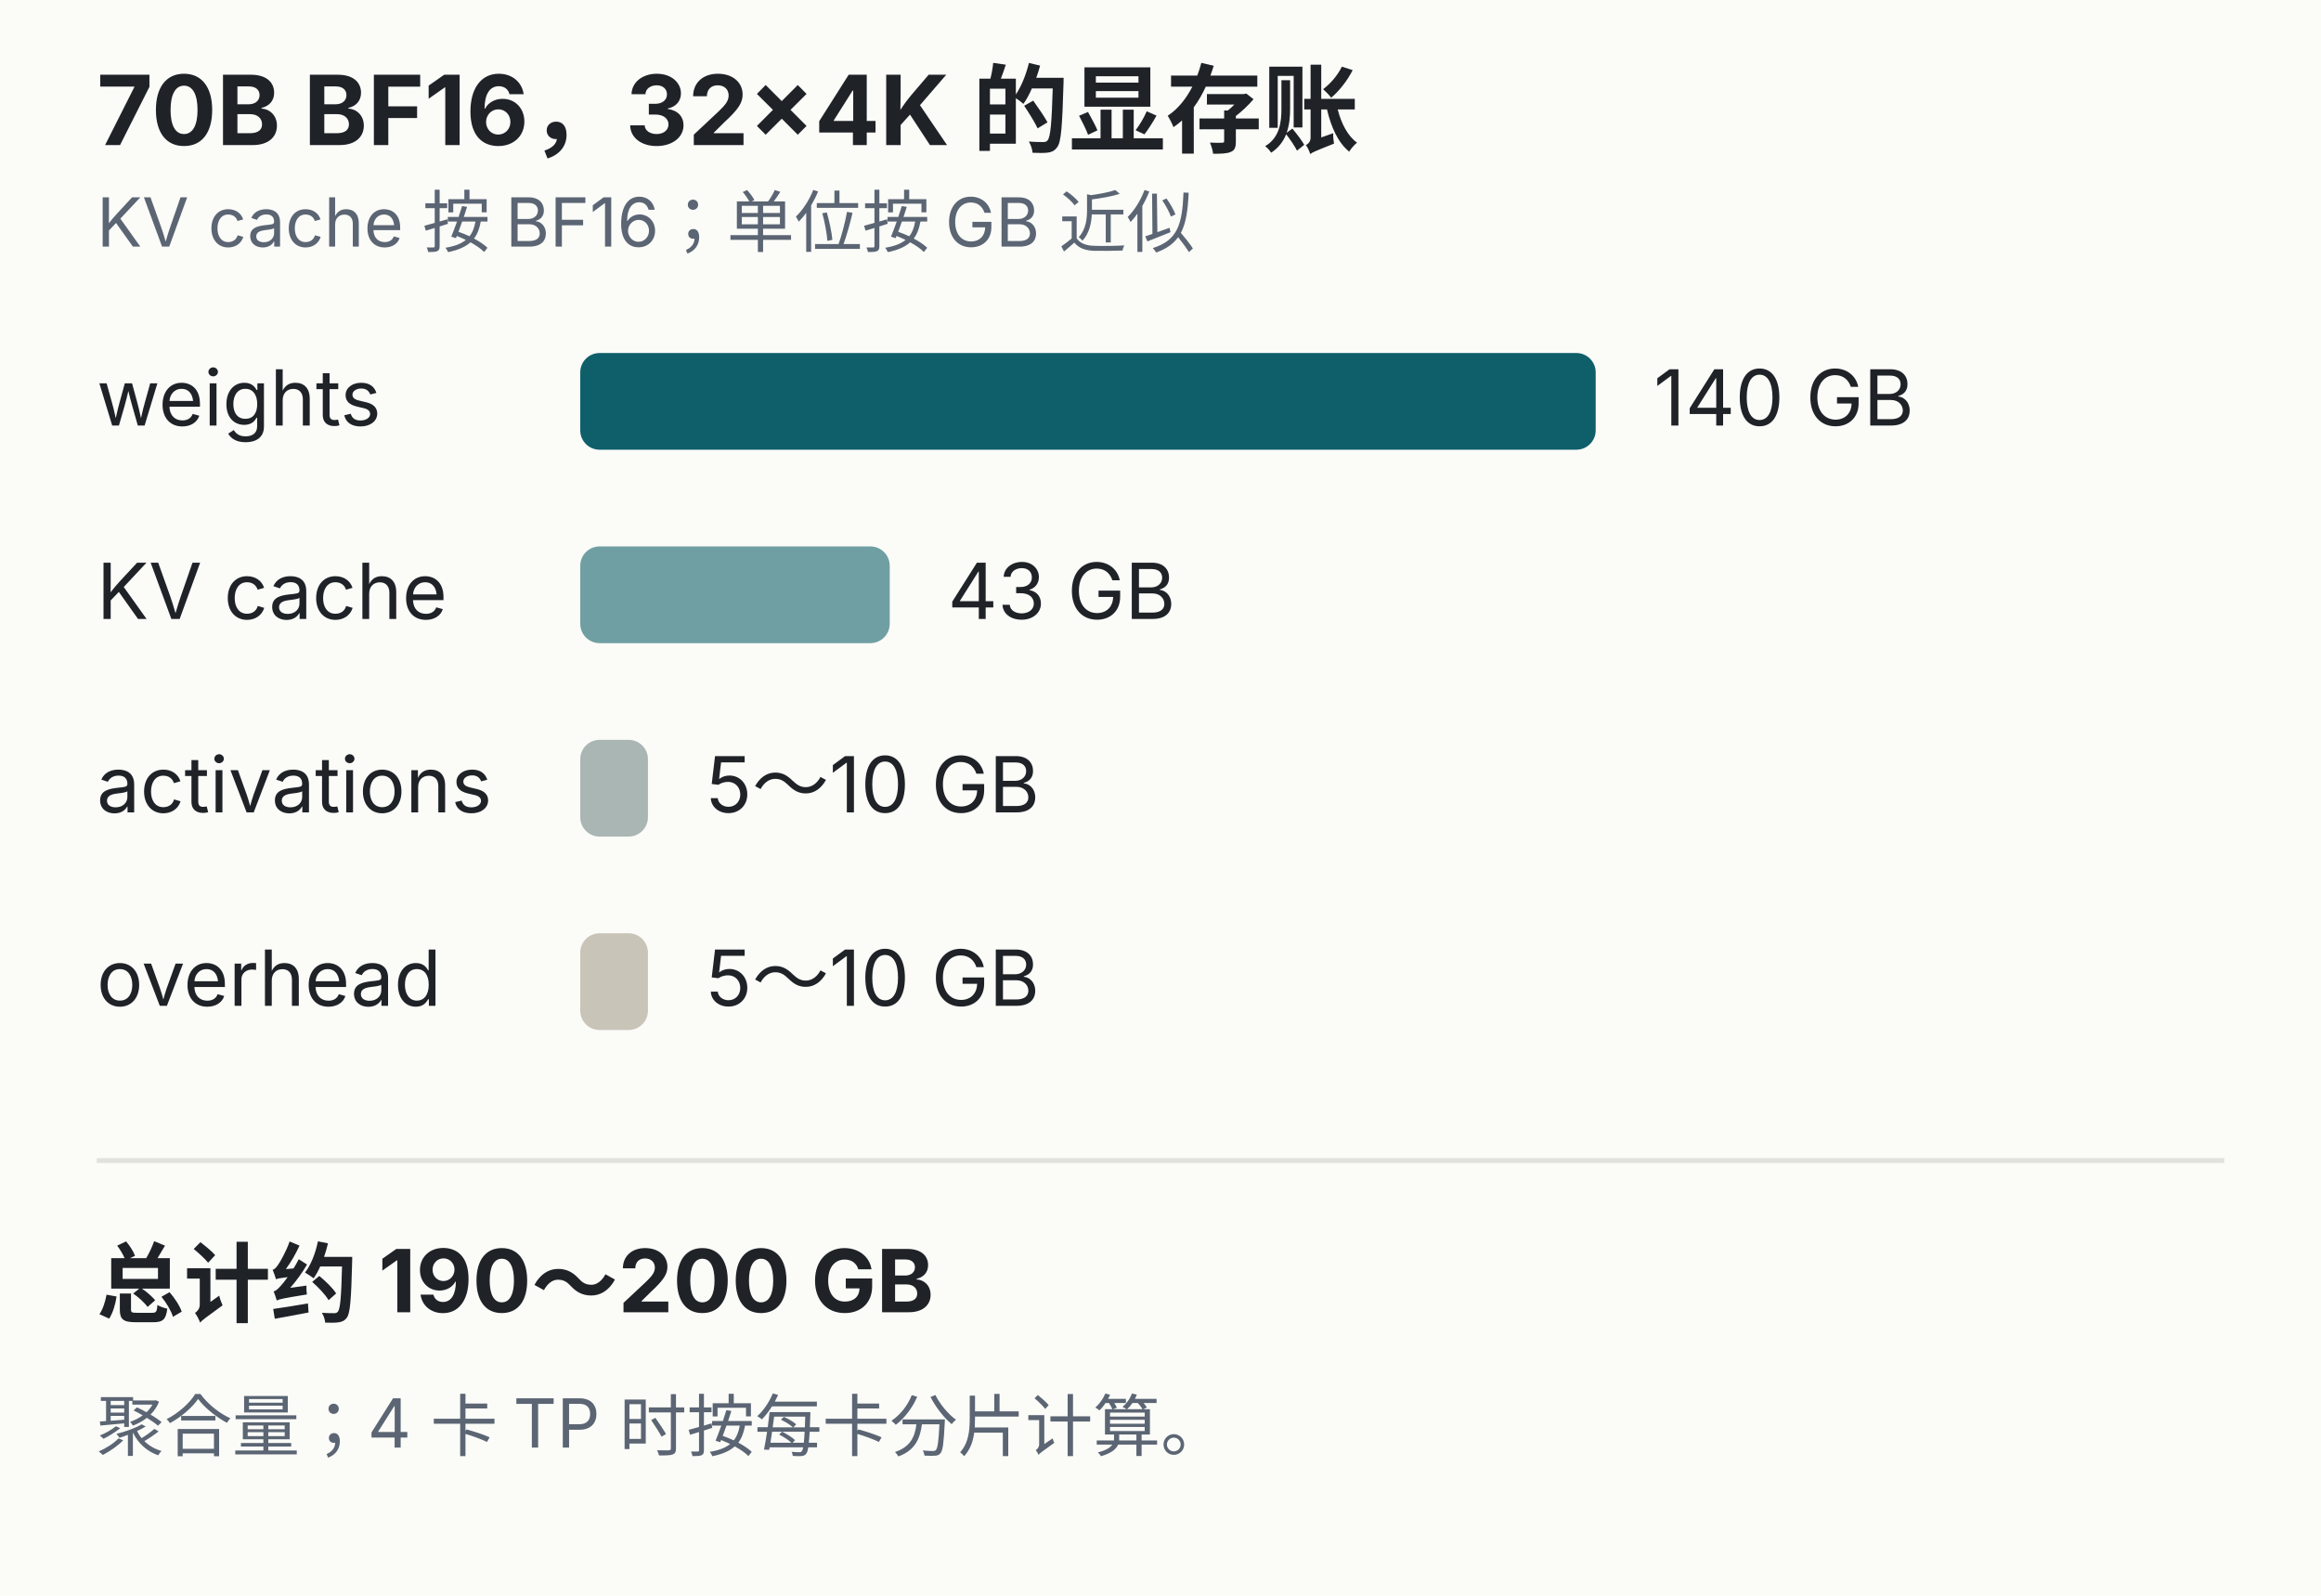
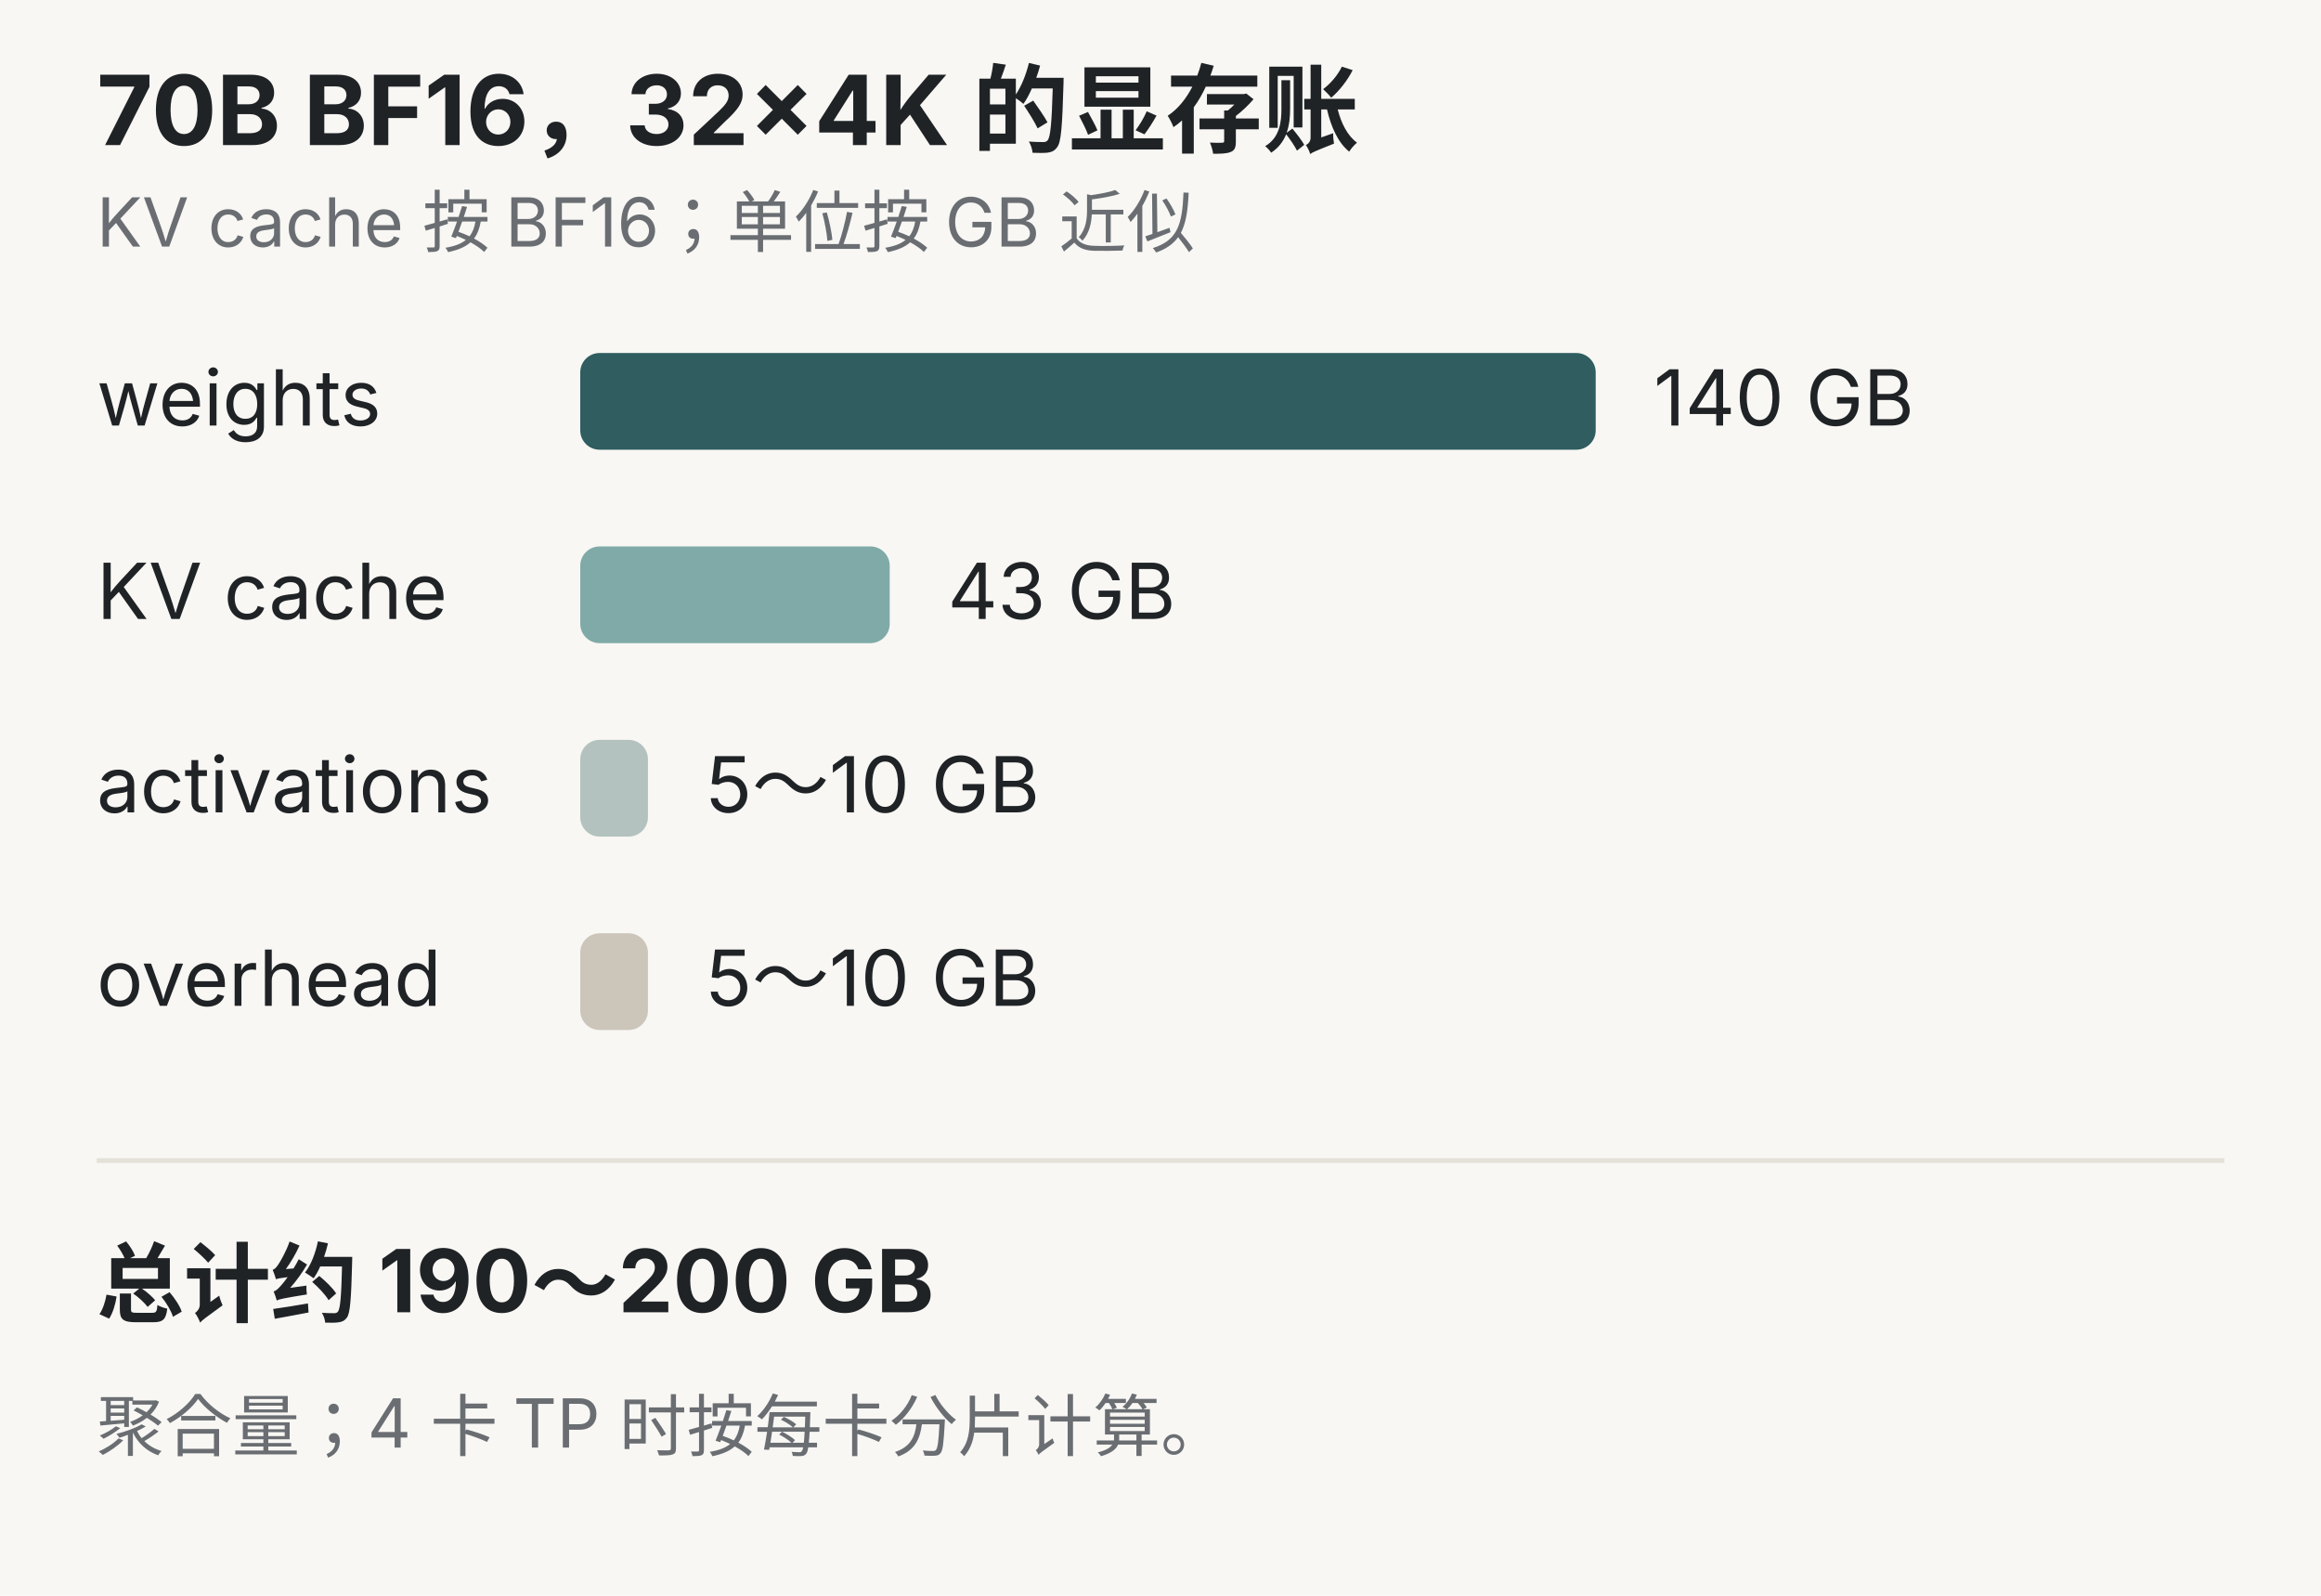
<svg xmlns="http://www.w3.org/2000/svg" viewBox="0 0 480 330" role="img" aria-labelledby="title desc">
-   <rect width="480" height="330" fill="#fbfbf8" />
-   <g font-family="-apple-system,BlinkMacSystemFont,PingFang SC,Microsoft YaHei,sans-serif" fill="#1f2328">
+   <rect width="480" height="330" fill="#f8f7f4" />
+   <g font-family="-apple-system,BlinkMacSystemFont,PingFang SC,Microsoft YaHei,sans-serif" fill="#202326">
    <text x="20" y="30" font-size="20" font-weight="700">70B BF16，32×4K 的显存账</text>
-     <text x="20" y="51" font-size="14" fill="#5b6573">KV cache 按 BF16；单位按 GB 近似</text>
+     <text x="20" y="51" font-size="14" fill="#6a6e72">KV cache 按 BF16；单位按 GB 近似</text>
    <text x="20" y="88" font-size="16">weights</text>
-     <rect x="120" y="73" width="210" height="20" rx="4" fill="#0f5f6b" />
+     <rect x="120" y="73" width="210" height="20" rx="4" fill="#2f5d60" />
    <text x="342" y="88" font-size="16">140 GB</text>
    <text x="20" y="128" font-size="16">KV cache</text>
-     <rect x="120" y="113" width="64" height="20" rx="4" fill="#6f9fa3" />
+     <rect x="120" y="113" width="64" height="20" rx="4" fill="#7faaa7" />
    <text x="196" y="128" font-size="16">43 GB</text>
    <text x="20" y="168" font-size="16">activations</text>
-     <rect x="120" y="153" width="14" height="20" rx="4" fill="#a9b6b4" />
+     <rect x="120" y="153" width="14" height="20" rx="4" fill="#b3c2bf" />
    <text x="146" y="168" font-size="16">5～10 GB</text>
    <text x="20" y="208" font-size="16">overhead</text>
-     <rect x="120" y="193" width="14" height="20" rx="4" fill="#c9c4b8" />
+     <rect x="120" y="193" width="14" height="20" rx="4" fill="#ccc6ba" />
    <text x="146" y="208" font-size="16">5～10 GB</text>
-     <line x1="20" y1="240" x2="460" y2="240" stroke="#e2e2dd" stroke-width="1" />
+     <line x1="20" y1="240" x2="460" y2="240" stroke="#e4e1d9" stroke-width="1" />
    <text x="20" y="272" font-size="18" font-weight="650">总计约 190～200 GB</text>
-     <text x="20" y="300" font-size="14" fill="#5b6573">聚合量；4 卡 TP 时按每卡分片计算。</text>
+     <text x="20" y="300" font-size="14" fill="#6a6e72">聚合量；4 卡 TP 时按每卡分片计算。</text>
  </g>
</svg>
